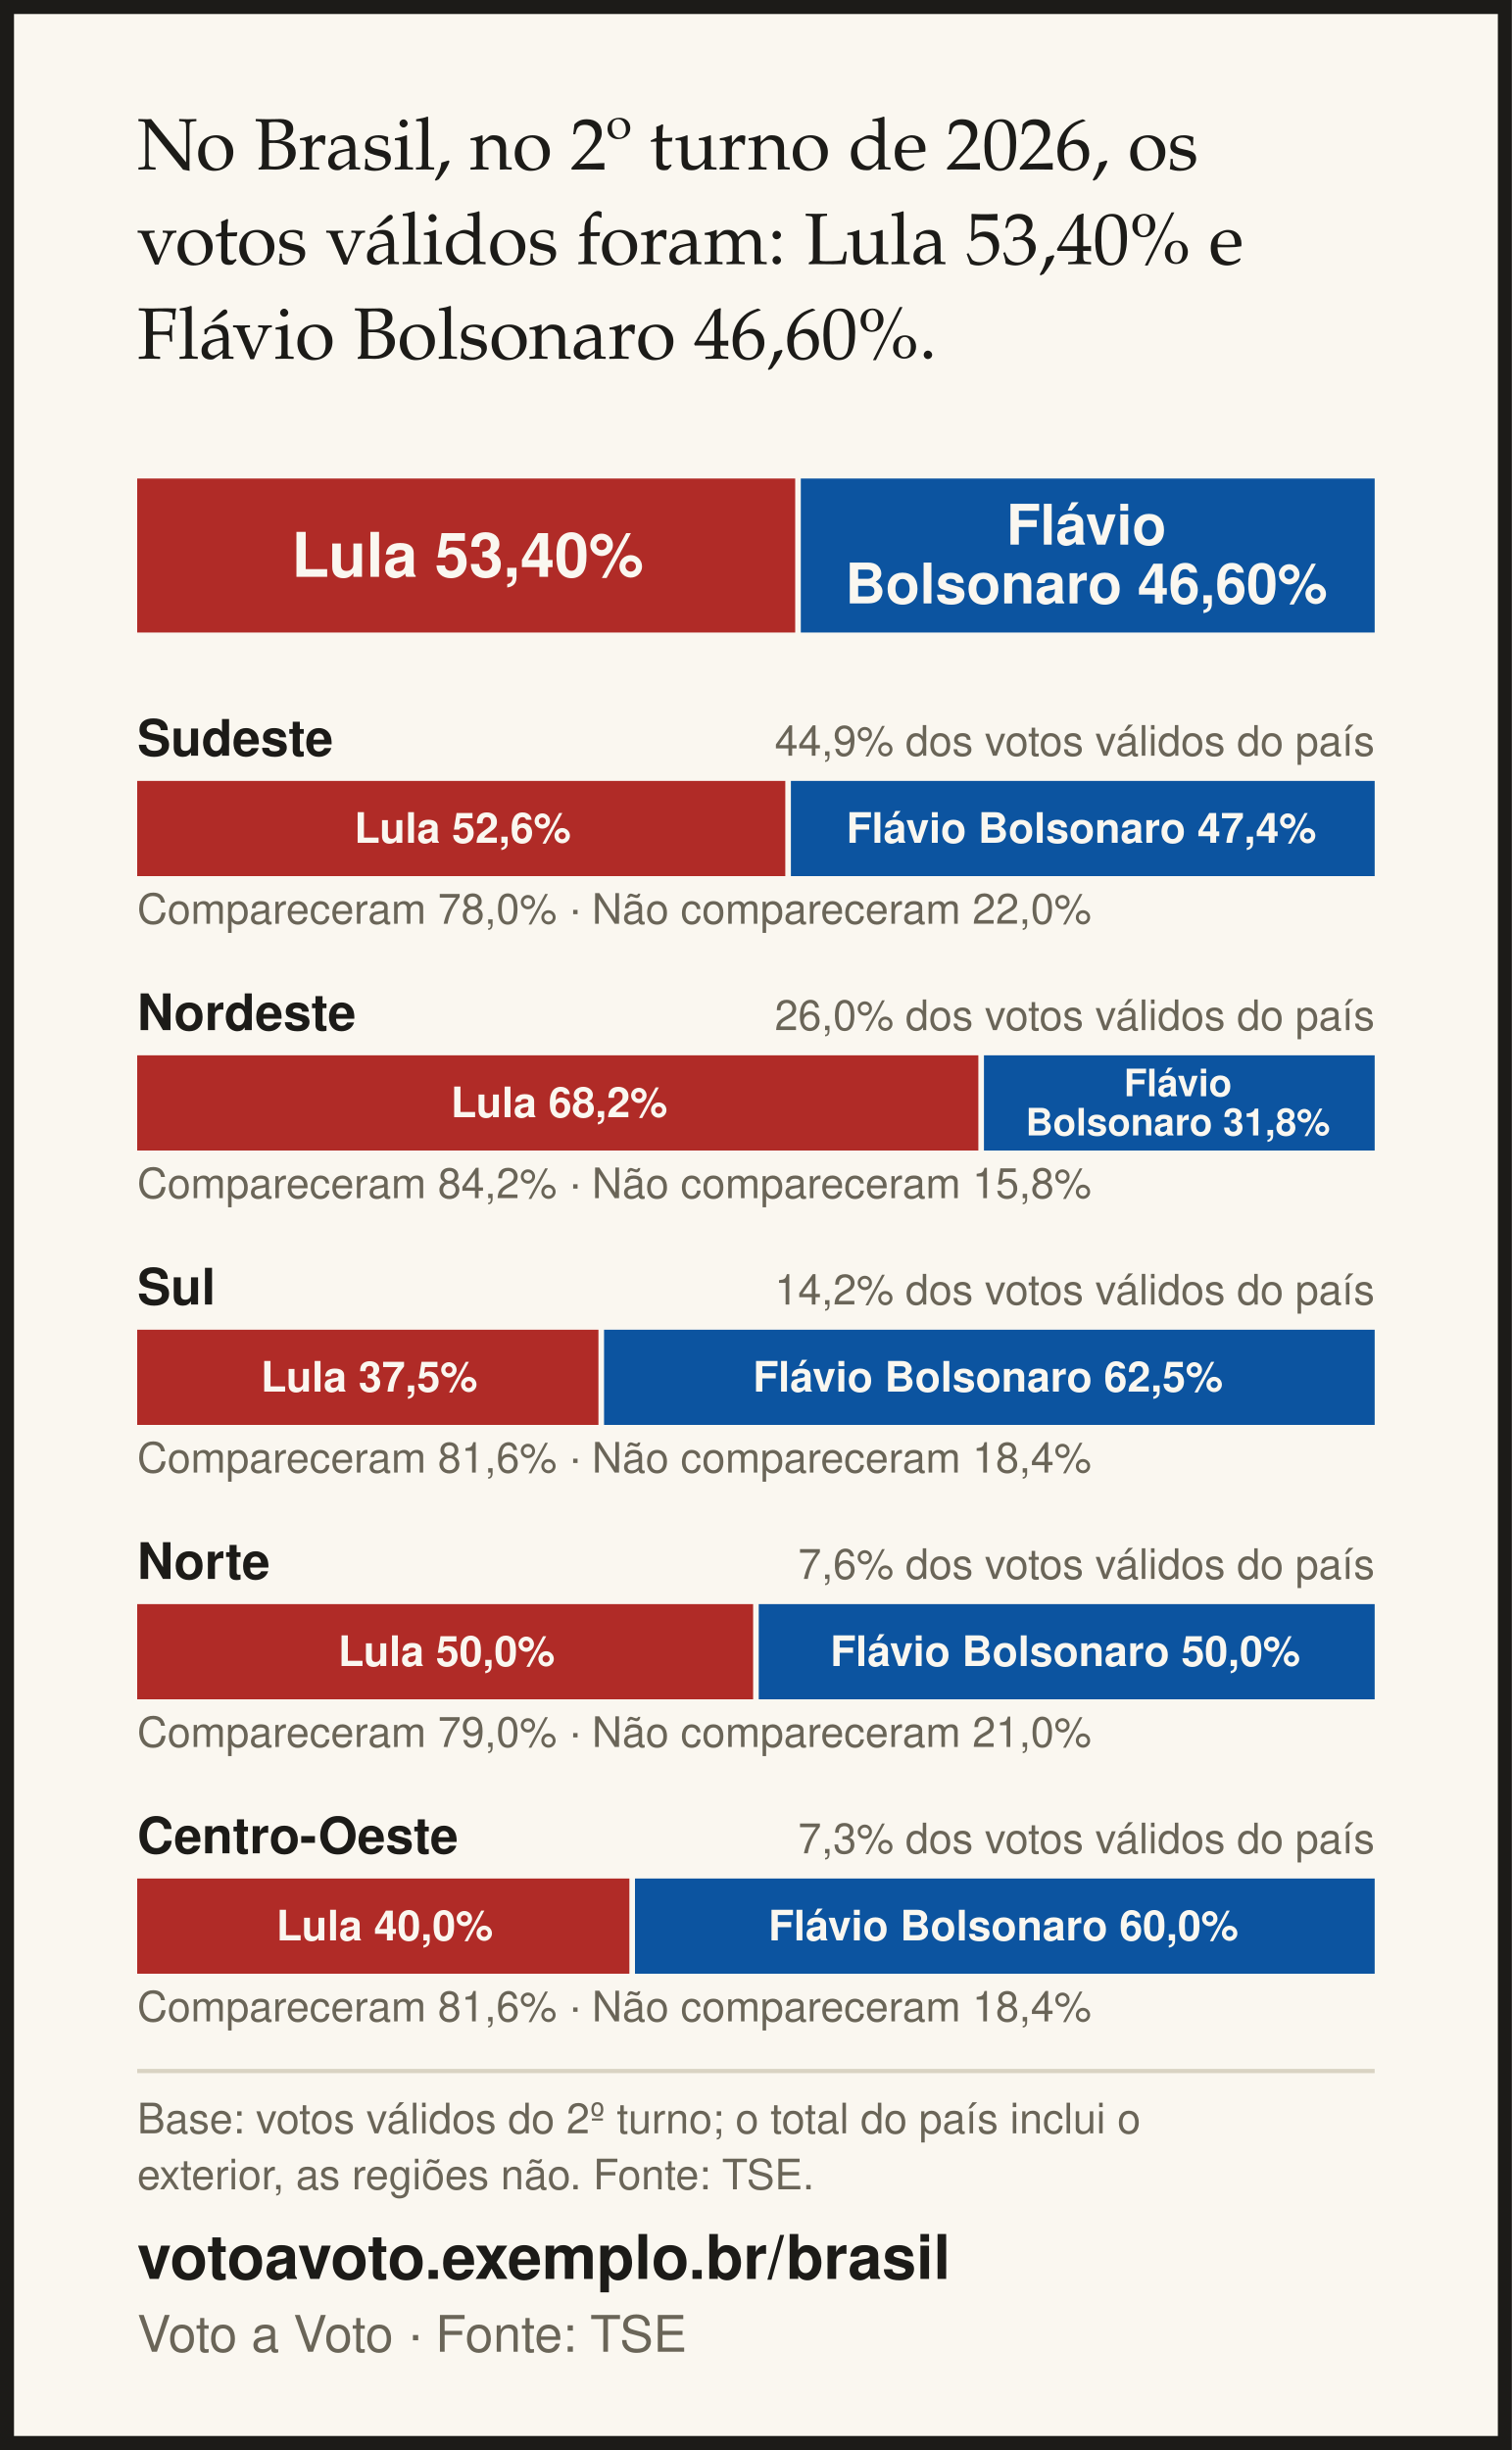
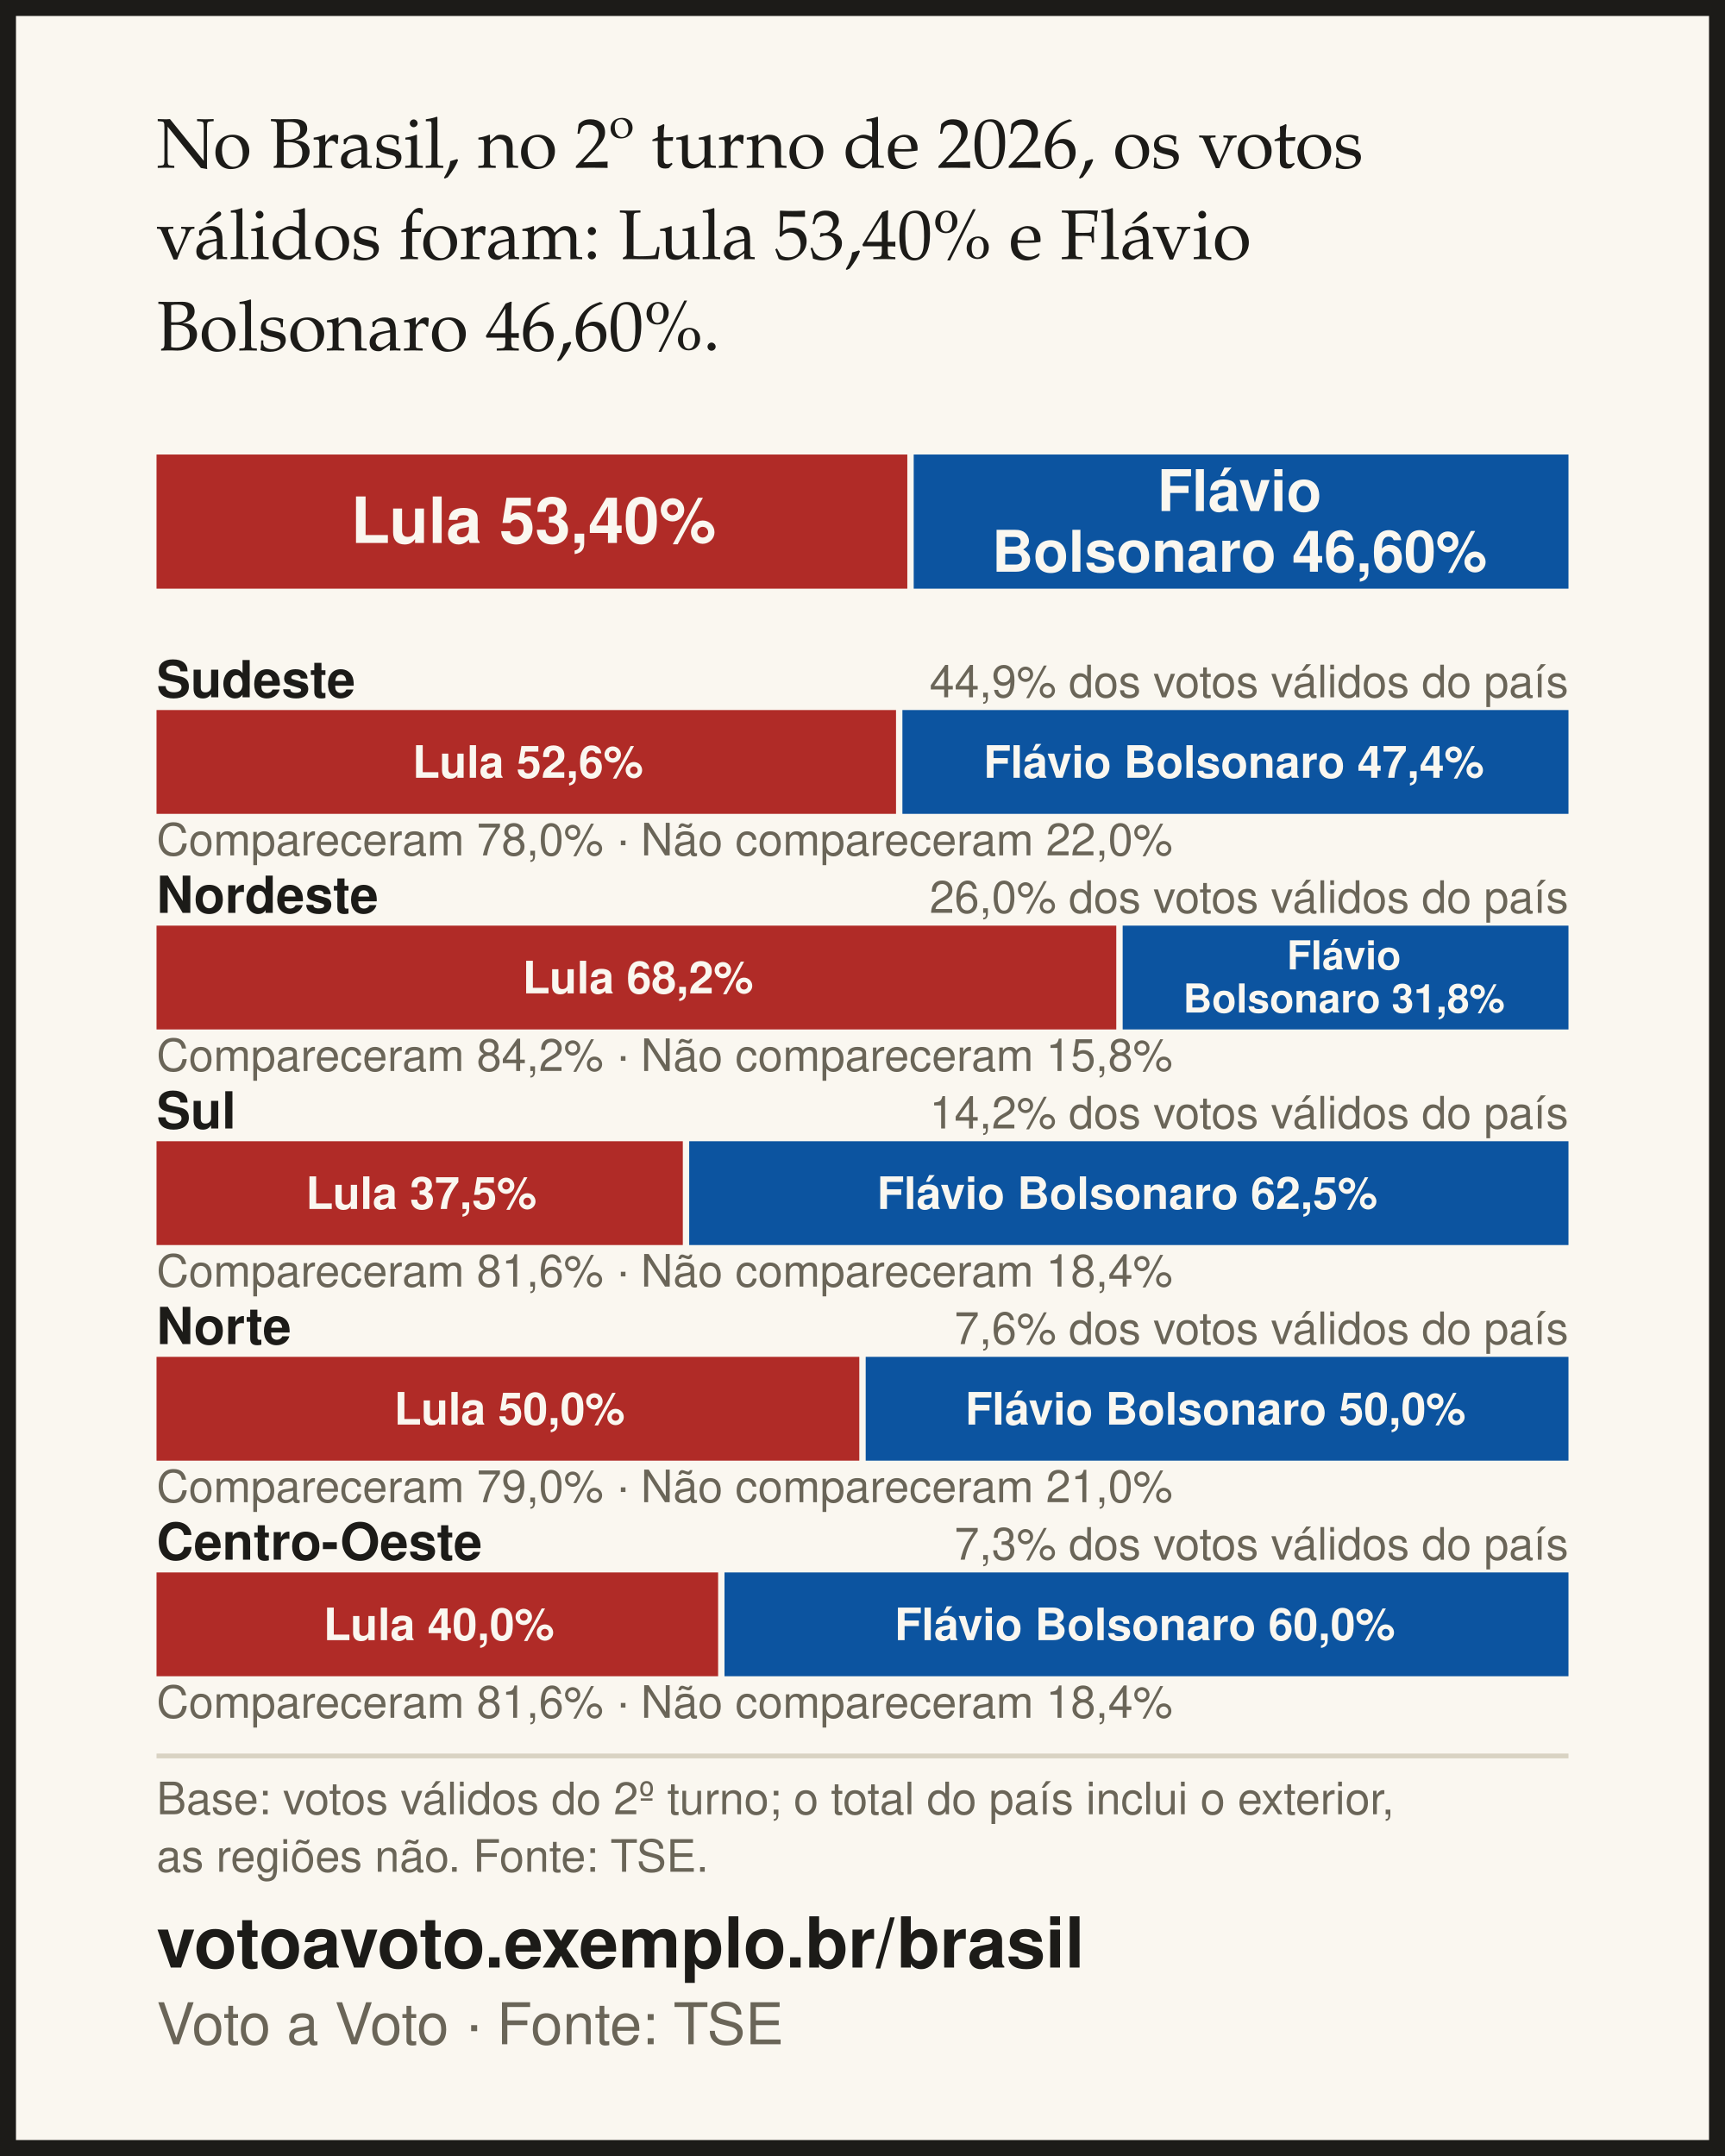
- <svg xmlns="http://www.w3.org/2000/svg" width="1080" height="1750" viewBox="0 0 1080 1750" role="img">
-   <rect x="0" y="0" width="1080" height="1750" fill="#faf7f0" />
-   <rect x="5" y="5" width="1070" height="1740" fill="none" stroke="#1c1b18" stroke-width="10" />
-   <text x="98" y="121" font-family="'Iowan Old Style', 'Palatino Linotype', Palatino, Georgia, serif" font-size="52" fill="#1c1b18">No Brasil, no 2º turno de 2026, os</text>
-   <text x="98" y="188.6" font-family="'Iowan Old Style', 'Palatino Linotype', Palatino, Georgia, serif" font-size="52" fill="#1c1b18">votos válidos foram: Lula 53,40% e</text>
-   <text x="98" y="256.2" font-family="'Iowan Old Style', 'Palatino Linotype', Palatino, Georgia, serif" font-size="52" fill="#1c1b18">Flávio Bolsonaro 46,60%.</text>
-   <rect x="98" y="341.8" width="470.056" height="110" fill="#b02b27" />
-   <text x="334.028" y="412" font-family="'Helvetica Neue', Helvetica, Arial, sans-serif" font-size="44" font-weight="700" fill="#faf7f0" text-anchor="middle">Lula 53,40%</text>
-   <rect x="572.056" y="341.8" width="409.944" height="110" fill="#0c54a0" />
-   <text x="776.028" y="389" font-family="'Helvetica Neue', Helvetica, Arial, sans-serif" font-size="40" font-weight="700" fill="#faf7f0" text-anchor="middle">Flávio</text>
-   <text x="776.028" y="431" font-family="'Helvetica Neue', Helvetica, Arial, sans-serif" font-size="40" font-weight="700" fill="#faf7f0" text-anchor="middle">Bolsonaro 46,60%</text>
-   <text x="98" y="539.8" font-family="'Helvetica Neue', Helvetica, Arial, sans-serif" font-size="36" font-weight="700" fill="#1c1b18">Sudeste</text>
-   <text x="982" y="539.8" font-family="'Helvetica Neue', Helvetica, Arial, sans-serif" font-size="30" fill="#6a6558" text-anchor="end">44,9% dos votos válidos do país</text>
-   <rect x="98" y="557.8" width="462.984" height="68" fill="#b02b27" />
-   <text x="330.492" y="602" font-family="'Helvetica Neue', Helvetica, Arial, sans-serif" font-size="30" font-weight="700" fill="#faf7f0" text-anchor="middle">Lula 52,6%</text>
-   <rect x="564.984" y="557.8" width="417.016" height="68" fill="#0c54a0" />
-   <text x="772.492" y="602" font-family="'Helvetica Neue', Helvetica, Arial, sans-serif" font-size="30" font-weight="700" fill="#faf7f0" text-anchor="middle">Flávio Bolsonaro 47,4%</text>
-   <text x="98" y="659.8" font-family="'Helvetica Neue', Helvetica, Arial, sans-serif" font-size="30" fill="#6a6558">Compareceram 78,0% · Não compareceram 22,0%</text>
-   <text x="98" y="735.8" font-family="'Helvetica Neue', Helvetica, Arial, sans-serif" font-size="36" font-weight="700" fill="#1c1b18">Nordeste</text>
-   <text x="982" y="735.8" font-family="'Helvetica Neue', Helvetica, Arial, sans-serif" font-size="30" fill="#6a6558" text-anchor="end">26,0% dos votos válidos do país</text>
-   <rect x="98" y="753.8" width="600.888" height="68" fill="#b02b27" />
-   <text x="399.444" y="798" font-family="'Helvetica Neue', Helvetica, Arial, sans-serif" font-size="30" font-weight="700" fill="#faf7f0" text-anchor="middle">Lula 68,2%</text>
-   <rect x="702.888" y="753.8" width="279.112" height="68" fill="#0c54a0" />
-   <text x="841.444" y="783" font-family="'Helvetica Neue', Helvetica, Arial, sans-serif" font-size="27" font-weight="700" fill="#faf7f0" text-anchor="middle">Flávio</text>
-   <text x="841.444" y="811" font-family="'Helvetica Neue', Helvetica, Arial, sans-serif" font-size="27" font-weight="700" fill="#faf7f0" text-anchor="middle">Bolsonaro 31,8%</text>
-   <text x="98" y="855.8" font-family="'Helvetica Neue', Helvetica, Arial, sans-serif" font-size="30" fill="#6a6558">Compareceram 84,2% · Não compareceram 15,8%</text>
-   <text x="98" y="931.8" font-family="'Helvetica Neue', Helvetica, Arial, sans-serif" font-size="36" font-weight="700" fill="#1c1b18">Sul</text>
-   <text x="982" y="931.8" font-family="'Helvetica Neue', Helvetica, Arial, sans-serif" font-size="30" fill="#6a6558" text-anchor="end">14,2% dos votos válidos do país</text>
-   <rect x="98" y="949.8" width="329.5" height="68" fill="#b02b27" />
-   <text x="263.75" y="994" font-family="'Helvetica Neue', Helvetica, Arial, sans-serif" font-size="30" font-weight="700" fill="#faf7f0" text-anchor="middle">Lula 37,5%</text>
-   <rect x="431.5" y="949.8" width="550.5" height="68" fill="#0c54a0" />
-   <text x="705.75" y="994" font-family="'Helvetica Neue', Helvetica, Arial, sans-serif" font-size="30" font-weight="700" fill="#faf7f0" text-anchor="middle">Flávio Bolsonaro 62,5%</text>
-   <text x="98" y="1051.8" font-family="'Helvetica Neue', Helvetica, Arial, sans-serif" font-size="30" fill="#6a6558">Compareceram 81,6% · Não compareceram 18,4%</text>
-   <text x="98" y="1127.8" font-family="'Helvetica Neue', Helvetica, Arial, sans-serif" font-size="36" font-weight="700" fill="#1c1b18">Norte</text>
-   <text x="982" y="1127.8" font-family="'Helvetica Neue', Helvetica, Arial, sans-serif" font-size="30" fill="#6a6558" text-anchor="end">7,6% dos votos válidos do país</text>
-   <rect x="98" y="1145.8" width="440" height="68" fill="#b02b27" />
-   <text x="319" y="1190" font-family="'Helvetica Neue', Helvetica, Arial, sans-serif" font-size="30" font-weight="700" fill="#faf7f0" text-anchor="middle">Lula 50,0%</text>
-   <rect x="542" y="1145.8" width="440" height="68" fill="#0c54a0" />
-   <text x="761" y="1190" font-family="'Helvetica Neue', Helvetica, Arial, sans-serif" font-size="30" font-weight="700" fill="#faf7f0" text-anchor="middle">Flávio Bolsonaro 50,0%</text>
-   <text x="98" y="1247.8" font-family="'Helvetica Neue', Helvetica, Arial, sans-serif" font-size="30" fill="#6a6558">Compareceram 79,0% · Não compareceram 21,0%</text>
-   <text x="98" y="1323.8" font-family="'Helvetica Neue', Helvetica, Arial, sans-serif" font-size="36" font-weight="700" fill="#1c1b18">Centro-Oeste</text>
-   <text x="982" y="1323.8" font-family="'Helvetica Neue', Helvetica, Arial, sans-serif" font-size="30" fill="#6a6558" text-anchor="end">7,3% dos votos válidos do país</text>
-   <rect x="98" y="1341.8" width="351.6" height="68" fill="#b02b27" />
-   <text x="274.8" y="1386" font-family="'Helvetica Neue', Helvetica, Arial, sans-serif" font-size="30" font-weight="700" fill="#faf7f0" text-anchor="middle">Lula 40,0%</text>
-   <rect x="453.6" y="1341.8" width="528.4" height="68" fill="#0c54a0" />
-   <text x="716.8" y="1386" font-family="'Helvetica Neue', Helvetica, Arial, sans-serif" font-size="30" font-weight="700" fill="#faf7f0" text-anchor="middle">Flávio Bolsonaro 60,0%</text>
-   <text x="98" y="1443.8" font-family="'Helvetica Neue', Helvetica, Arial, sans-serif" font-size="30" fill="#6a6558">Compareceram 81,6% · Não compareceram 18,4%</text>
-   <rect x="98" y="1477.8" width="884" height="3" fill="#d9d3c3" />
-   <text x="98" y="1523.8" font-family="'Helvetica Neue', Helvetica, Arial, sans-serif" font-size="30" fill="#6a6558">Base: votos válidos do 2º turno; o total do país inclui o</text>
-   <text x="98" y="1563.8" font-family="'Helvetica Neue', Helvetica, Arial, sans-serif" font-size="30" fill="#6a6558">exterior, as regiões não. Fonte: TSE.</text>
-   <text x="98" y="1627.8" font-family="'Helvetica Neue', Helvetica, Arial, sans-serif" font-size="44" font-weight="600" fill="#1c1b18">votoavoto.exemplo.br/brasil</text>
-   <text x="98" y="1679.8" font-family="'Helvetica Neue', Helvetica, Arial, sans-serif" font-size="36" fill="#6a6558">Voto a Voto · Fonte: TSE</text>
+ <svg xmlns="http://www.w3.org/2000/svg" width="1080" height="1350" viewBox="0 0 1080 1350" role="img">
+   <rect x="0" y="0" width="1080" height="1350" fill="#faf7f0" />
+   <rect x="5" y="5" width="1070" height="1340" fill="none" stroke="#1c1b18" stroke-width="10" />
+   <text x="98" y="105" font-family="'Iowan Old Style', 'Palatino Linotype', Palatino, Georgia, serif" font-size="44" fill="#1c1b18">No Brasil, no 2º turno de 2026, os votos</text>
+   <text x="98" y="162.2" font-family="'Iowan Old Style', 'Palatino Linotype', Palatino, Georgia, serif" font-size="44" fill="#1c1b18">válidos foram: Lula 53,40% e Flávio</text>
+   <text x="98" y="219.4" font-family="'Iowan Old Style', 'Palatino Linotype', Palatino, Georgia, serif" font-size="44" fill="#1c1b18">Bolsonaro 46,60%.</text>
+   <rect x="98" y="284.6" width="470.056" height="84" fill="#b02b27" />
+   <text x="334.028" y="340" font-family="'Helvetica Neue', Helvetica, Arial, sans-serif" font-size="40" font-weight="700" fill="#faf7f0" text-anchor="middle">Lula 53,40%</text>
+   <rect x="572.056" y="284.6" width="409.944" height="84" fill="#0c54a0" />
+   <text x="776.028" y="320" font-family="'Helvetica Neue', Helvetica, Arial, sans-serif" font-size="36" font-weight="700" fill="#faf7f0" text-anchor="middle">Flávio</text>
+   <text x="776.028" y="358" font-family="'Helvetica Neue', Helvetica, Arial, sans-serif" font-size="36" font-weight="700" fill="#faf7f0" text-anchor="middle">Bolsonaro 46,60%</text>
+   <text x="98" y="436.6" font-family="'Helvetica Neue', Helvetica, Arial, sans-serif" font-size="32" font-weight="700" fill="#1c1b18">Sudeste</text>
+   <text x="982" y="436.6" font-family="'Helvetica Neue', Helvetica, Arial, sans-serif" font-size="28" fill="#6a6558" text-anchor="end">44,9% dos votos válidos do país</text>
+   <rect x="98" y="444.6" width="462.984" height="65" fill="#b02b27" />
+   <text x="330.492" y="487" font-family="'Helvetica Neue', Helvetica, Arial, sans-serif" font-size="28" font-weight="700" fill="#faf7f0" text-anchor="middle">Lula 52,6%</text>
+   <rect x="564.984" y="444.6" width="417.016" height="65" fill="#0c54a0" />
+   <text x="772.492" y="487" font-family="'Helvetica Neue', Helvetica, Arial, sans-serif" font-size="28" font-weight="700" fill="#faf7f0" text-anchor="middle">Flávio Bolsonaro 47,4%</text>
+   <text x="98" y="535.6" font-family="'Helvetica Neue', Helvetica, Arial, sans-serif" font-size="28" fill="#6a6558">Compareceram 78,0% · Não compareceram 22,0%</text>
+   <text x="98" y="571.6" font-family="'Helvetica Neue', Helvetica, Arial, sans-serif" font-size="32" font-weight="700" fill="#1c1b18">Nordeste</text>
+   <text x="982" y="571.6" font-family="'Helvetica Neue', Helvetica, Arial, sans-serif" font-size="28" fill="#6a6558" text-anchor="end">26,0% dos votos válidos do país</text>
+   <rect x="98" y="579.6" width="600.888" height="65" fill="#b02b27" />
+   <text x="399.444" y="622" font-family="'Helvetica Neue', Helvetica, Arial, sans-serif" font-size="28" font-weight="700" fill="#faf7f0" text-anchor="middle">Lula 68,2%</text>
+   <rect x="702.888" y="579.6" width="279.112" height="65" fill="#0c54a0" />
+   <text x="841.444" y="607" font-family="'Helvetica Neue', Helvetica, Arial, sans-serif" font-size="25" font-weight="700" fill="#faf7f0" text-anchor="middle">Flávio</text>
+   <text x="841.444" y="634" font-family="'Helvetica Neue', Helvetica, Arial, sans-serif" font-size="25" font-weight="700" fill="#faf7f0" text-anchor="middle">Bolsonaro 31,8%</text>
+   <text x="98" y="670.6" font-family="'Helvetica Neue', Helvetica, Arial, sans-serif" font-size="28" fill="#6a6558">Compareceram 84,2% · Não compareceram 15,8%</text>
+   <text x="98" y="706.6" font-family="'Helvetica Neue', Helvetica, Arial, sans-serif" font-size="32" font-weight="700" fill="#1c1b18">Sul</text>
+   <text x="982" y="706.6" font-family="'Helvetica Neue', Helvetica, Arial, sans-serif" font-size="28" fill="#6a6558" text-anchor="end">14,2% dos votos válidos do país</text>
+   <rect x="98" y="714.6" width="329.5" height="65" fill="#b02b27" />
+   <text x="263.75" y="757" font-family="'Helvetica Neue', Helvetica, Arial, sans-serif" font-size="28" font-weight="700" fill="#faf7f0" text-anchor="middle">Lula 37,5%</text>
+   <rect x="431.5" y="714.6" width="550.5" height="65" fill="#0c54a0" />
+   <text x="705.75" y="757" font-family="'Helvetica Neue', Helvetica, Arial, sans-serif" font-size="28" font-weight="700" fill="#faf7f0" text-anchor="middle">Flávio Bolsonaro 62,5%</text>
+   <text x="98" y="805.6" font-family="'Helvetica Neue', Helvetica, Arial, sans-serif" font-size="28" fill="#6a6558">Compareceram 81,6% · Não compareceram 18,4%</text>
+   <text x="98" y="841.6" font-family="'Helvetica Neue', Helvetica, Arial, sans-serif" font-size="32" font-weight="700" fill="#1c1b18">Norte</text>
+   <text x="982" y="841.6" font-family="'Helvetica Neue', Helvetica, Arial, sans-serif" font-size="28" fill="#6a6558" text-anchor="end">7,6% dos votos válidos do país</text>
+   <rect x="98" y="849.6" width="440" height="65" fill="#b02b27" />
+   <text x="319" y="892" font-family="'Helvetica Neue', Helvetica, Arial, sans-serif" font-size="28" font-weight="700" fill="#faf7f0" text-anchor="middle">Lula 50,0%</text>
+   <rect x="542" y="849.6" width="440" height="65" fill="#0c54a0" />
+   <text x="761" y="892" font-family="'Helvetica Neue', Helvetica, Arial, sans-serif" font-size="28" font-weight="700" fill="#faf7f0" text-anchor="middle">Flávio Bolsonaro 50,0%</text>
+   <text x="98" y="940.6" font-family="'Helvetica Neue', Helvetica, Arial, sans-serif" font-size="28" fill="#6a6558">Compareceram 79,0% · Não compareceram 21,0%</text>
+   <text x="98" y="976.6" font-family="'Helvetica Neue', Helvetica, Arial, sans-serif" font-size="32" font-weight="700" fill="#1c1b18">Centro-Oeste</text>
+   <text x="982" y="976.6" font-family="'Helvetica Neue', Helvetica, Arial, sans-serif" font-size="28" fill="#6a6558" text-anchor="end">7,3% dos votos válidos do país</text>
+   <rect x="98" y="984.6" width="351.6" height="65" fill="#b02b27" />
+   <text x="274.8" y="1027" font-family="'Helvetica Neue', Helvetica, Arial, sans-serif" font-size="28" font-weight="700" fill="#faf7f0" text-anchor="middle">Lula 40,0%</text>
+   <rect x="453.6" y="984.6" width="528.4" height="65" fill="#0c54a0" />
+   <text x="716.8" y="1027" font-family="'Helvetica Neue', Helvetica, Arial, sans-serif" font-size="28" font-weight="700" fill="#faf7f0" text-anchor="middle">Flávio Bolsonaro 60,0%</text>
+   <text x="98" y="1075.6" font-family="'Helvetica Neue', Helvetica, Arial, sans-serif" font-size="28" fill="#6a6558">Compareceram 81,6% · Não compareceram 18,4%</text>
+   <rect x="98" y="1098" width="884" height="3" fill="#d9d3c3" />
+   <text x="98" y="1136" font-family="'Helvetica Neue', Helvetica, Arial, sans-serif" font-size="28" fill="#6a6558">Base: votos válidos do 2º turno; o total do país inclui o exterior,</text>
+   <text x="98" y="1172" font-family="'Helvetica Neue', Helvetica, Arial, sans-serif" font-size="28" fill="#6a6558">as regiões não. Fonte: TSE.</text>
+   <text x="98" y="1232" font-family="'Helvetica Neue', Helvetica, Arial, sans-serif" font-size="44" font-weight="600" fill="#1c1b18">votoavoto.exemplo.br/brasil</text>
+   <text x="98" y="1280" font-family="'Helvetica Neue', Helvetica, Arial, sans-serif" font-size="36" fill="#6a6558">Voto a Voto · Fonte: TSE</text>
</svg>
